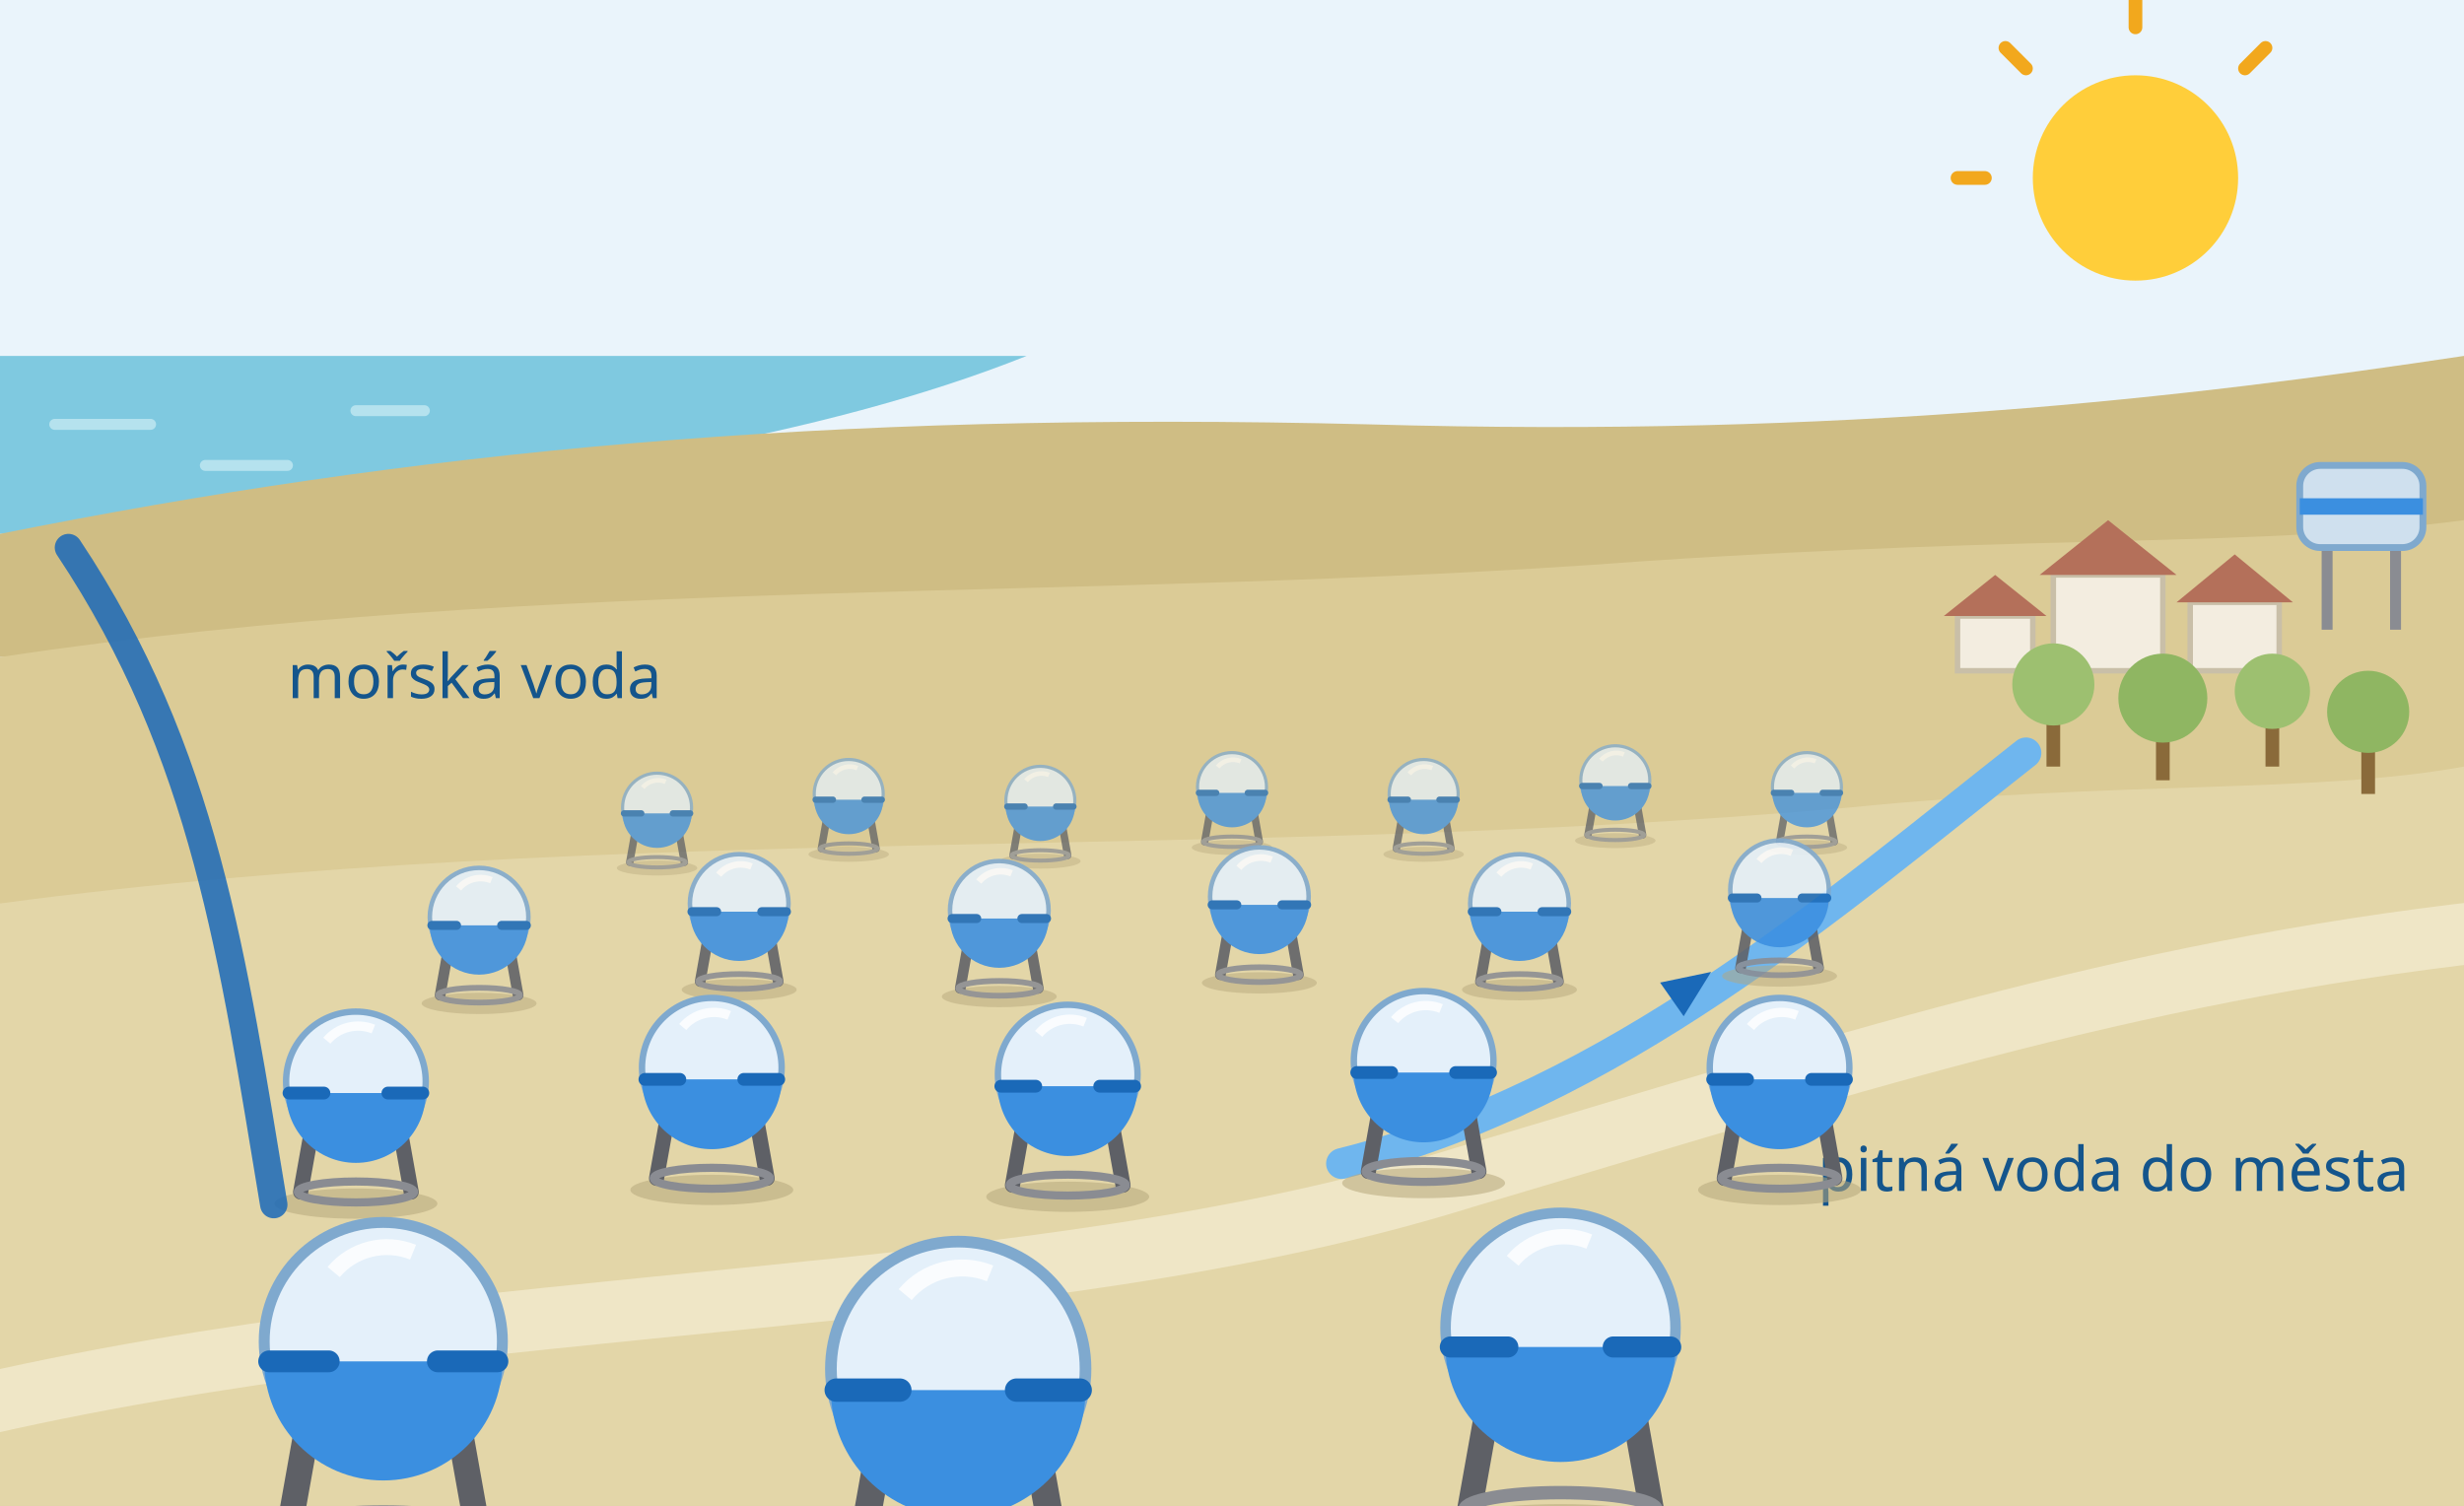
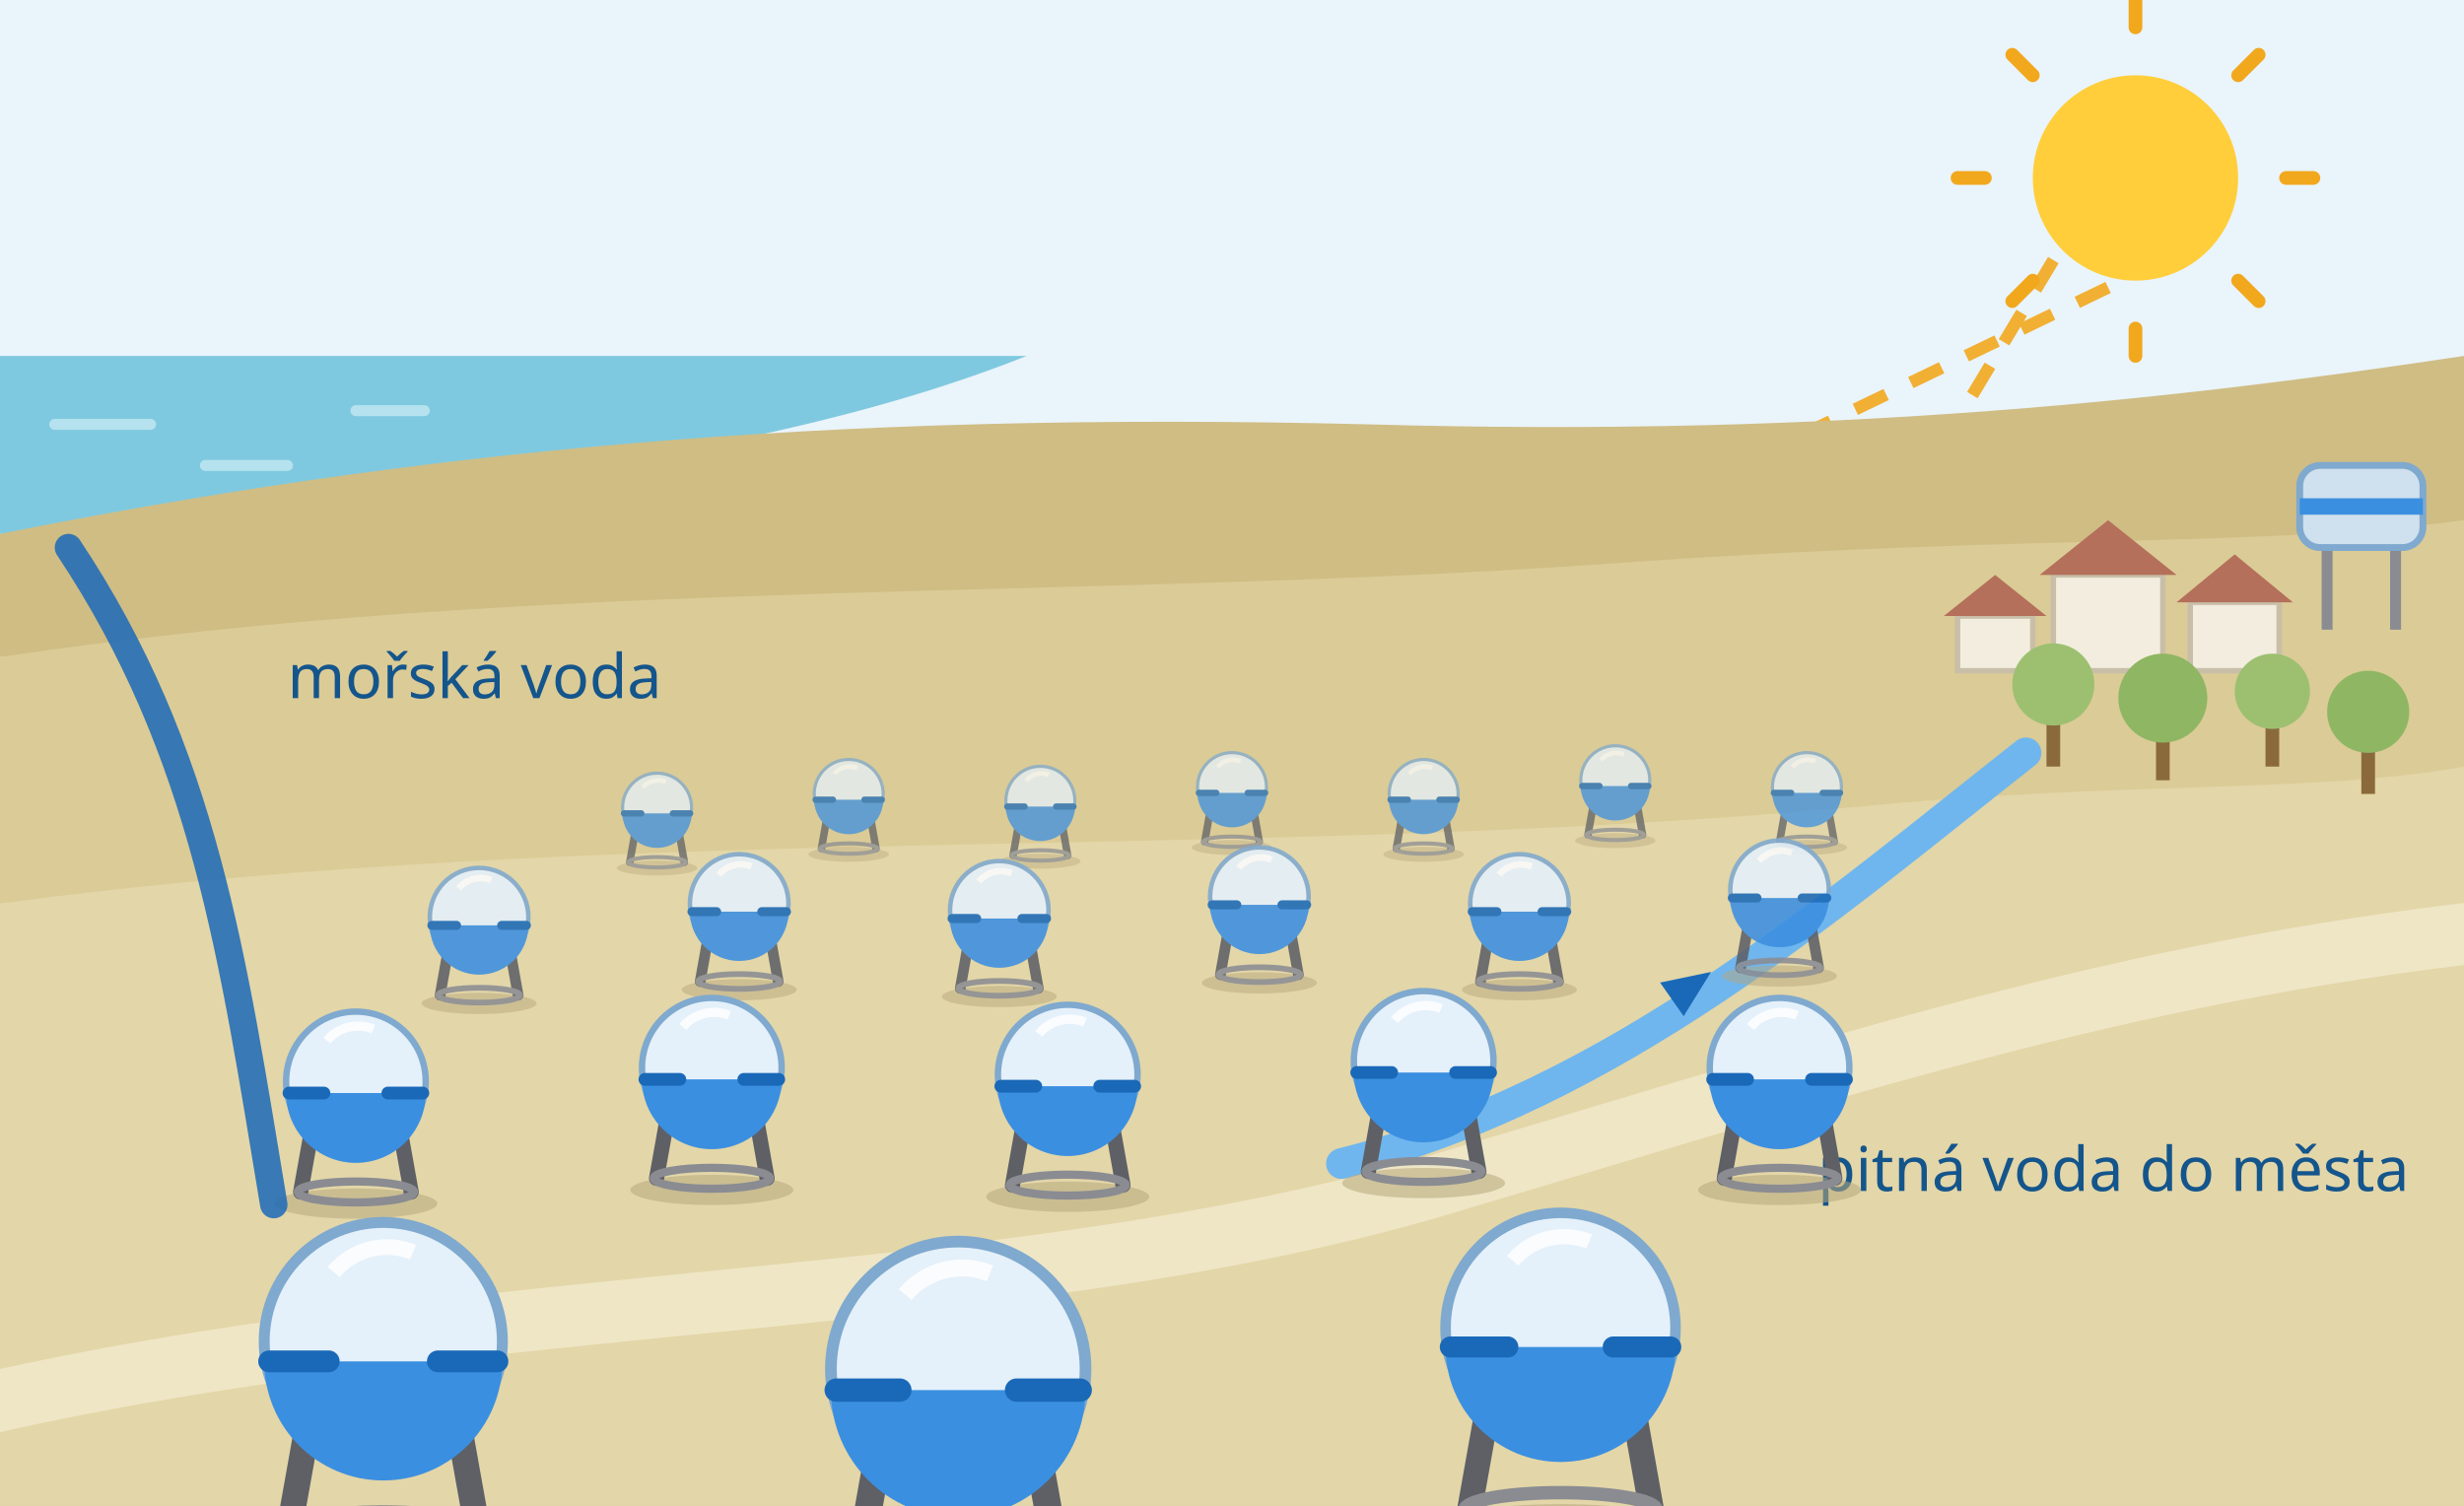
<svg xmlns="http://www.w3.org/2000/svg" viewBox="0 0 360 220" role="img" aria-labelledby="t d">
  <defs>
    <g id="hm">
      <ellipse cx="0" cy="21" rx="14" ry="2.6" fill="#B6A77C" opacity="0.55" />
      <path d="M-7 5 L-9.5 19 M7 5 L9.5 19" stroke="#5E6066" stroke-width="2.6" stroke-linecap="round" />
      <ellipse cx="0" cy="19" rx="10" ry="1.8" fill="none" stroke="#8A8C92" stroke-width="1.4" />
      <circle cx="0" cy="0" r="12" fill="#E4F0FA" stroke="#7FA9CE" stroke-width="1.1" />
      <path d="M-12 2 a12 12 0 0 0 24 0 Z" fill="#3B8FE0" />
      <path d="M-11.5 2 H-5.5 M5.5 2 H11.5" stroke="#1A69B8" stroke-width="2.2" stroke-linecap="round" />
      <path d="M-5 -7 a7 7 0 0 1 8 -2" fill="none" stroke="#FFFFFF" stroke-width="1.6" opacity="0.8" />
    </g>
  </defs>
  <rect width="360" height="220" fill="#EAF4FB" />
  <circle cx="312" cy="26" r="15" fill="#FFCE3A" />
  <g stroke="#F2A81D" stroke-width="2" stroke-linecap="round">
    <path d="M312 4 V0" />
    <path d="M290 26 H286" />
-     <path d="M296 10 L293 7" />
-     <path d="M328 10 L331 7" />
+     <path d="M334 26 H338" />
+     <path d="M312 48 V52" />
+     <path d="M297 11 L294 8" />
+     <path d="M327 11 L330 8" />
+     <path d="M297 41 L294 44" />
+     <path d="M327 41 L330 44" />
+   </g>
+   <g stroke="#F2A81D" stroke-width="1.8" stroke-dasharray="5 4" opacity="0.9">
+     <path d="M300 38 L252 118" />
+     <path d="M308 42 L196 96" />
  </g>
  <path d="M0 52 H150 C120 64 80 70 40 74 C26 76 12 78 0 78 Z" fill="#7FC9E0" />
  <path d="M8 62 h14 M30 68 h12 M52 60 h10" stroke="#B5E2EE" stroke-width="1.6" stroke-linecap="round" />
  <path d="M0 78 C60 66 120 60 200 62 C270 64 320 58 360 52 V96 H0 Z" fill="#CFBD84" />
  <path d="M0 96 C80 84 160 88 240 82 C300 78 330 80 360 76 V220 H0 Z" fill="#DBCB96" />
  <path d="M0 132 C90 120 180 126 270 118 C310 114 338 116 360 112 V220 H0 Z" fill="#E3D6A8" />
  <path d="M-6 206 C70 188 150 192 214 172 C268 156 310 142 364 136" fill="none" stroke="#EFE6C6" stroke-width="9" stroke-linecap="round" />
  <g>
    <rect x="300" y="84" width="16" height="14" fill="#F3EDE0" stroke="#C9BFA8" stroke-width="0.8" />
    <path d="M298 84 L308 76 L318 84 Z" fill="#B4705A" />
    <rect x="320" y="88" width="13" height="10" fill="#F3EDE0" stroke="#C9BFA8" stroke-width="0.8" />
    <path d="M318 88 L326.5 81 L335 88 Z" fill="#B4705A" />
    <rect x="286" y="90" width="11" height="8" fill="#F3EDE0" stroke="#C9BFA8" stroke-width="0.8" />
    <path d="M284 90 L291.5 84 L299 90 Z" fill="#B4705A" />
    <path d="M340 92 V80 M350 92 V80" stroke="#8A8C92" stroke-width="1.6" />
    <rect x="336" y="68" width="18" height="12" rx="3" fill="#CFE0EE" stroke="#7FA9CE" stroke-width="1" />
    <path d="M336 74 h18" stroke="#3B8FE0" stroke-width="2.4" />
  </g>
  <g>
    <path d="M300 112 V104" stroke="#8A6A3A" stroke-width="2" />
    <circle cx="300" cy="100" r="6" fill="#9DC070" />
    <path d="M316 114 V106" stroke="#8A6A3A" stroke-width="2" />
    <circle cx="316" cy="102" r="6.5" fill="#8FB662" />
    <path d="M332 112 V105" stroke="#8A6A3A" stroke-width="2" />
    <circle cx="332" cy="101" r="5.5" fill="#9DC070" />
    <path d="M346 116 V108" stroke="#8A6A3A" stroke-width="2" />
    <circle cx="346" cy="104" r="6" fill="#8FB662" />
  </g>
  <path d="M196 170 C236 160 268 132 296 110" fill="none" stroke="#6FB6EE" stroke-width="4.5" stroke-linecap="round" />
  <path d="M250 142 l-7 -3 v6 Z" fill="#1A69B8" transform="rotate(-35 250 142)" />
  <text x="352" y="174" font-size="9" fill="#14558C" font-family="sans-serif" text-anchor="end">pitná voda do města</text>
  <g opacity="0.75">
    <use href="#hm" transform="translate(96 118) scale(0.42)" />
    <use href="#hm" transform="translate(124 116) scale(0.42)" />
    <use href="#hm" transform="translate(152 117) scale(0.42)" />
    <use href="#hm" transform="translate(180 115) scale(0.42)" />
    <use href="#hm" transform="translate(208 116) scale(0.42)" />
    <use href="#hm" transform="translate(236 114) scale(0.42)" />
    <use href="#hm" transform="translate(264 115) scale(0.42)" />
  </g>
  <g opacity="0.88">
    <use href="#hm" transform="translate(70 134) scale(0.6)" />
    <use href="#hm" transform="translate(108 132) scale(0.6)" />
    <use href="#hm" transform="translate(146 133) scale(0.6)" />
    <use href="#hm" transform="translate(184 131) scale(0.6)" />
    <use href="#hm" transform="translate(222 132) scale(0.6)" />
    <use href="#hm" transform="translate(260 130) scale(0.6)" />
  </g>
  <use href="#hm" transform="translate(52 158) scale(0.85)" />
  <use href="#hm" transform="translate(104 156) scale(0.85)" />
  <use href="#hm" transform="translate(156 157) scale(0.85)" />
  <use href="#hm" transform="translate(208 155) scale(0.85)" />
  <use href="#hm" transform="translate(260 156) scale(0.85)" />
  <use href="#hm" transform="translate(56 196) scale(1.45)" />
  <use href="#hm" transform="translate(140 200) scale(1.55)" />
  <use href="#hm" transform="translate(228 194) scale(1.4)" />
  <path d="M10 80 C30 110 34 140 40 176" fill="none" stroke="#1A69B8" stroke-width="4" stroke-linecap="round" opacity="0.85" />
  <text x="42" y="102" font-size="9" fill="#14558C" font-family="sans-serif">mořská voda</text>
</svg>
